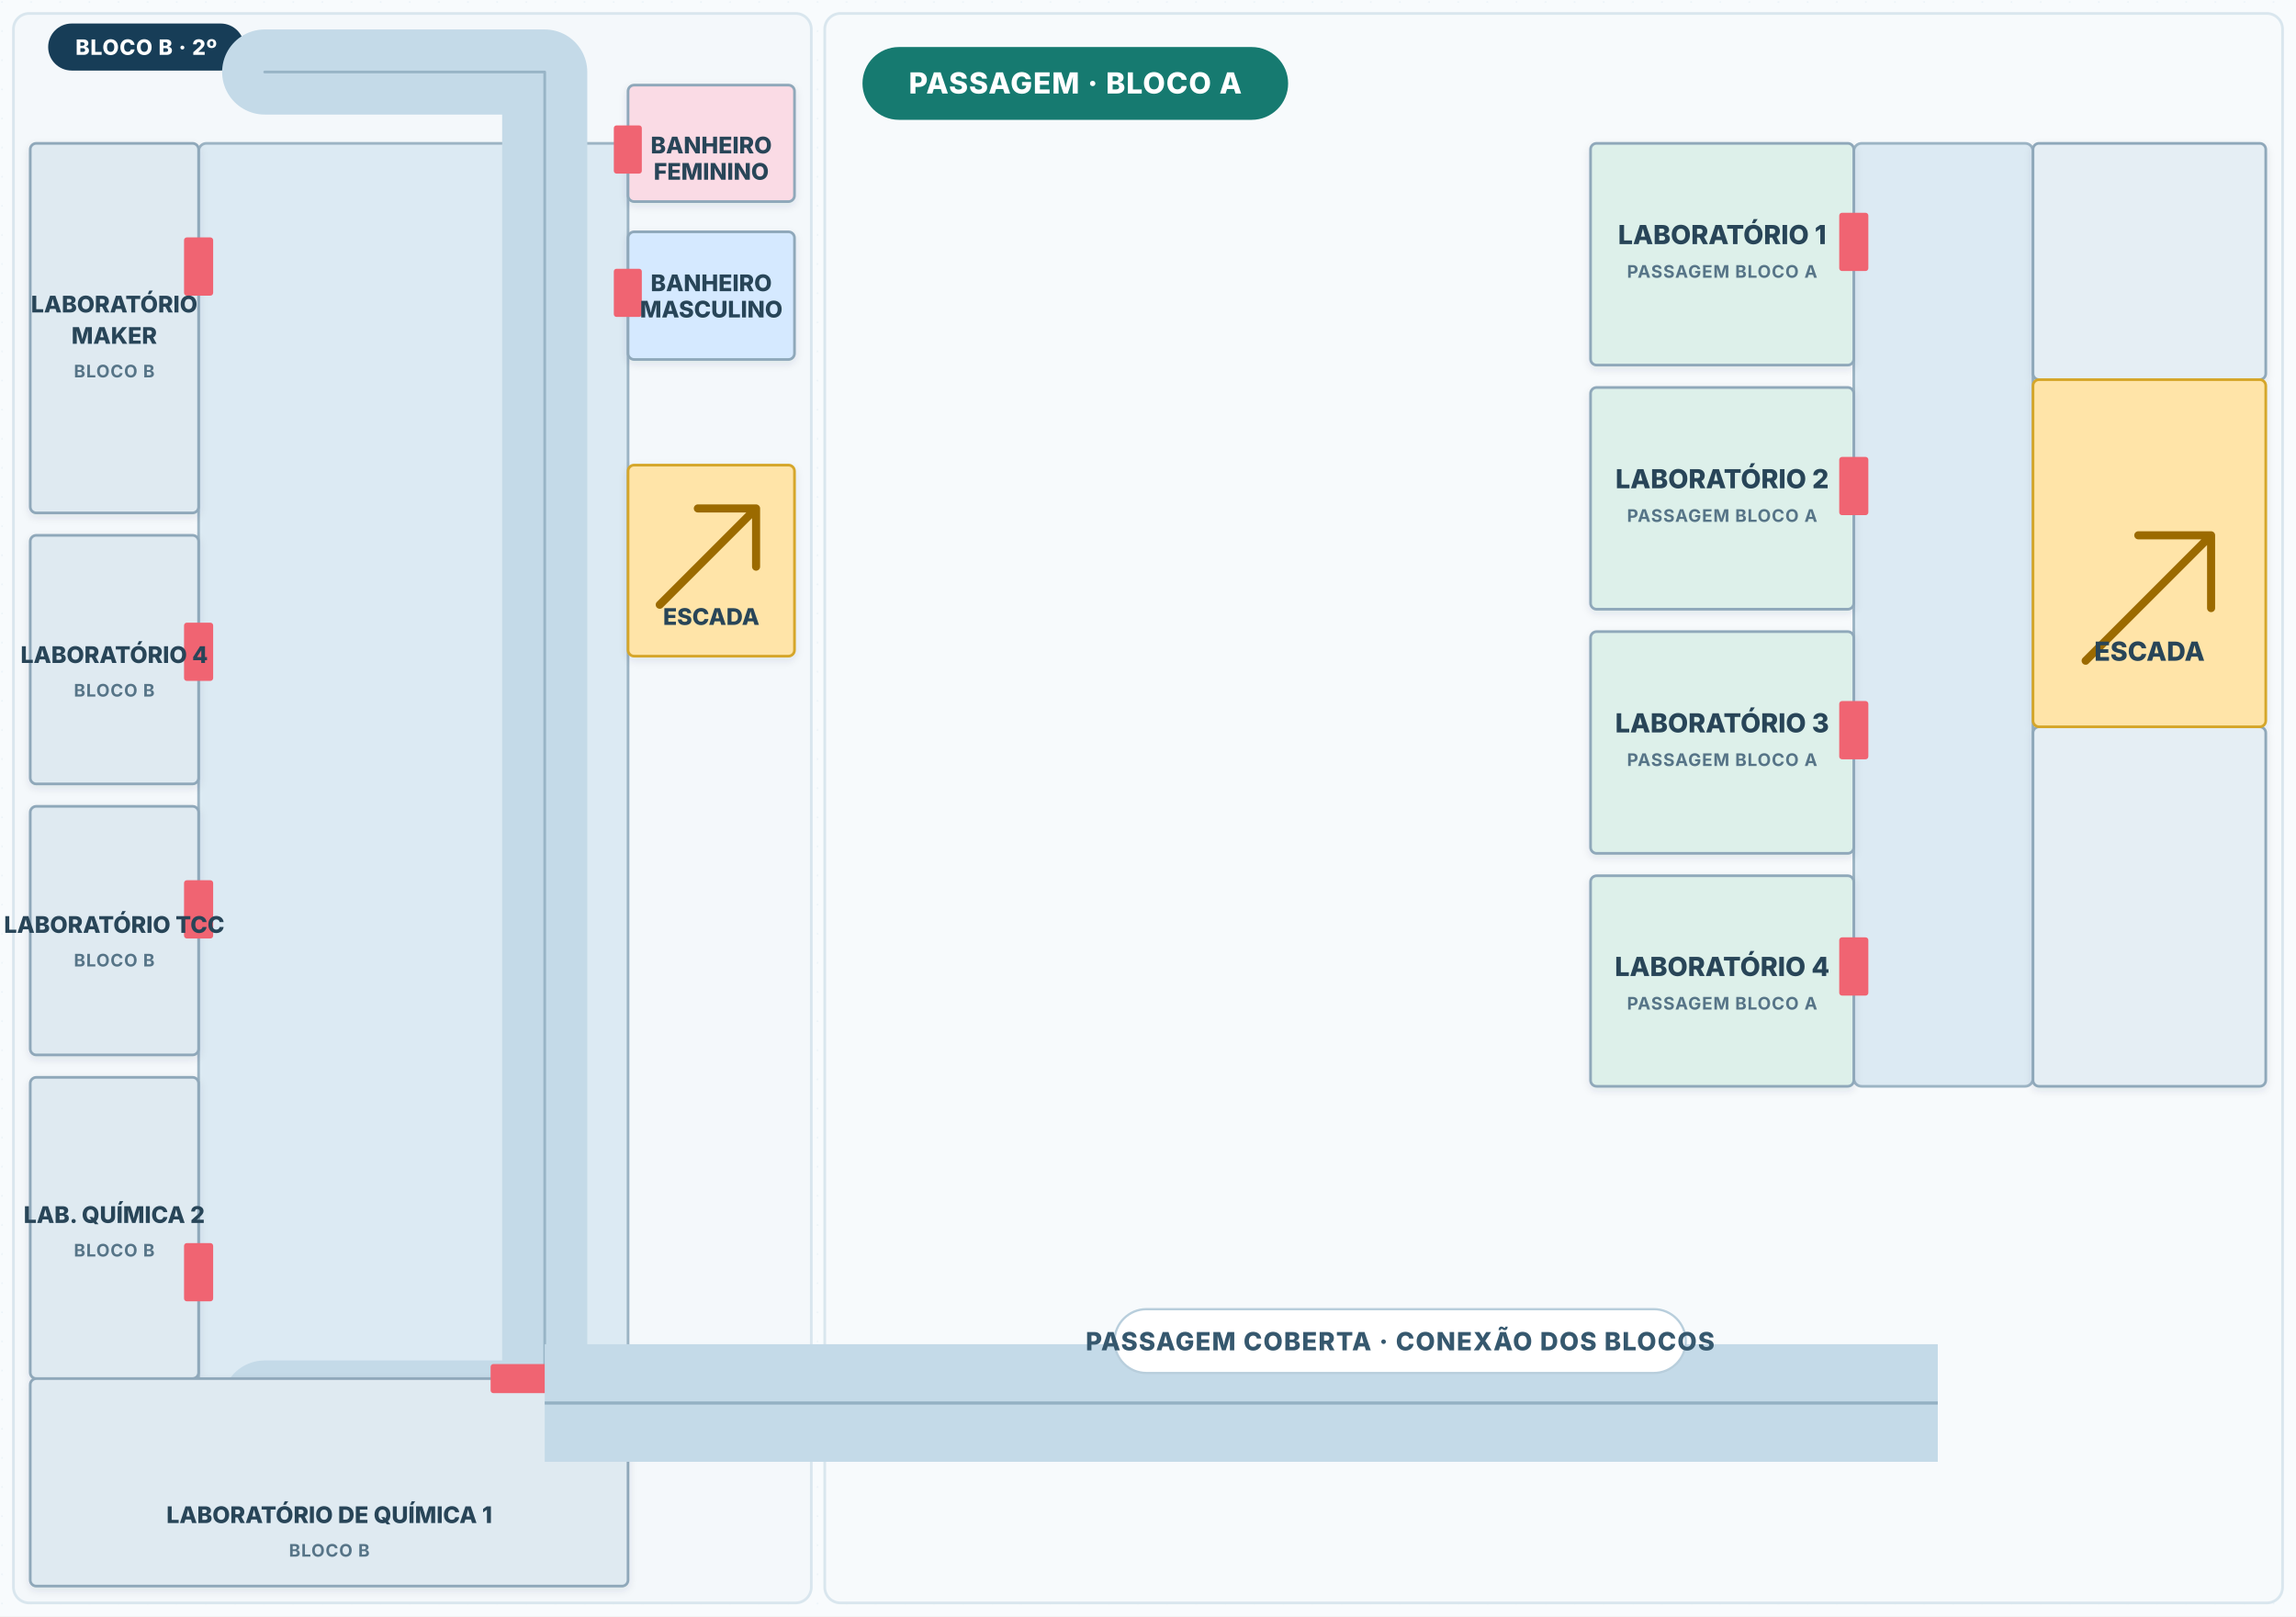
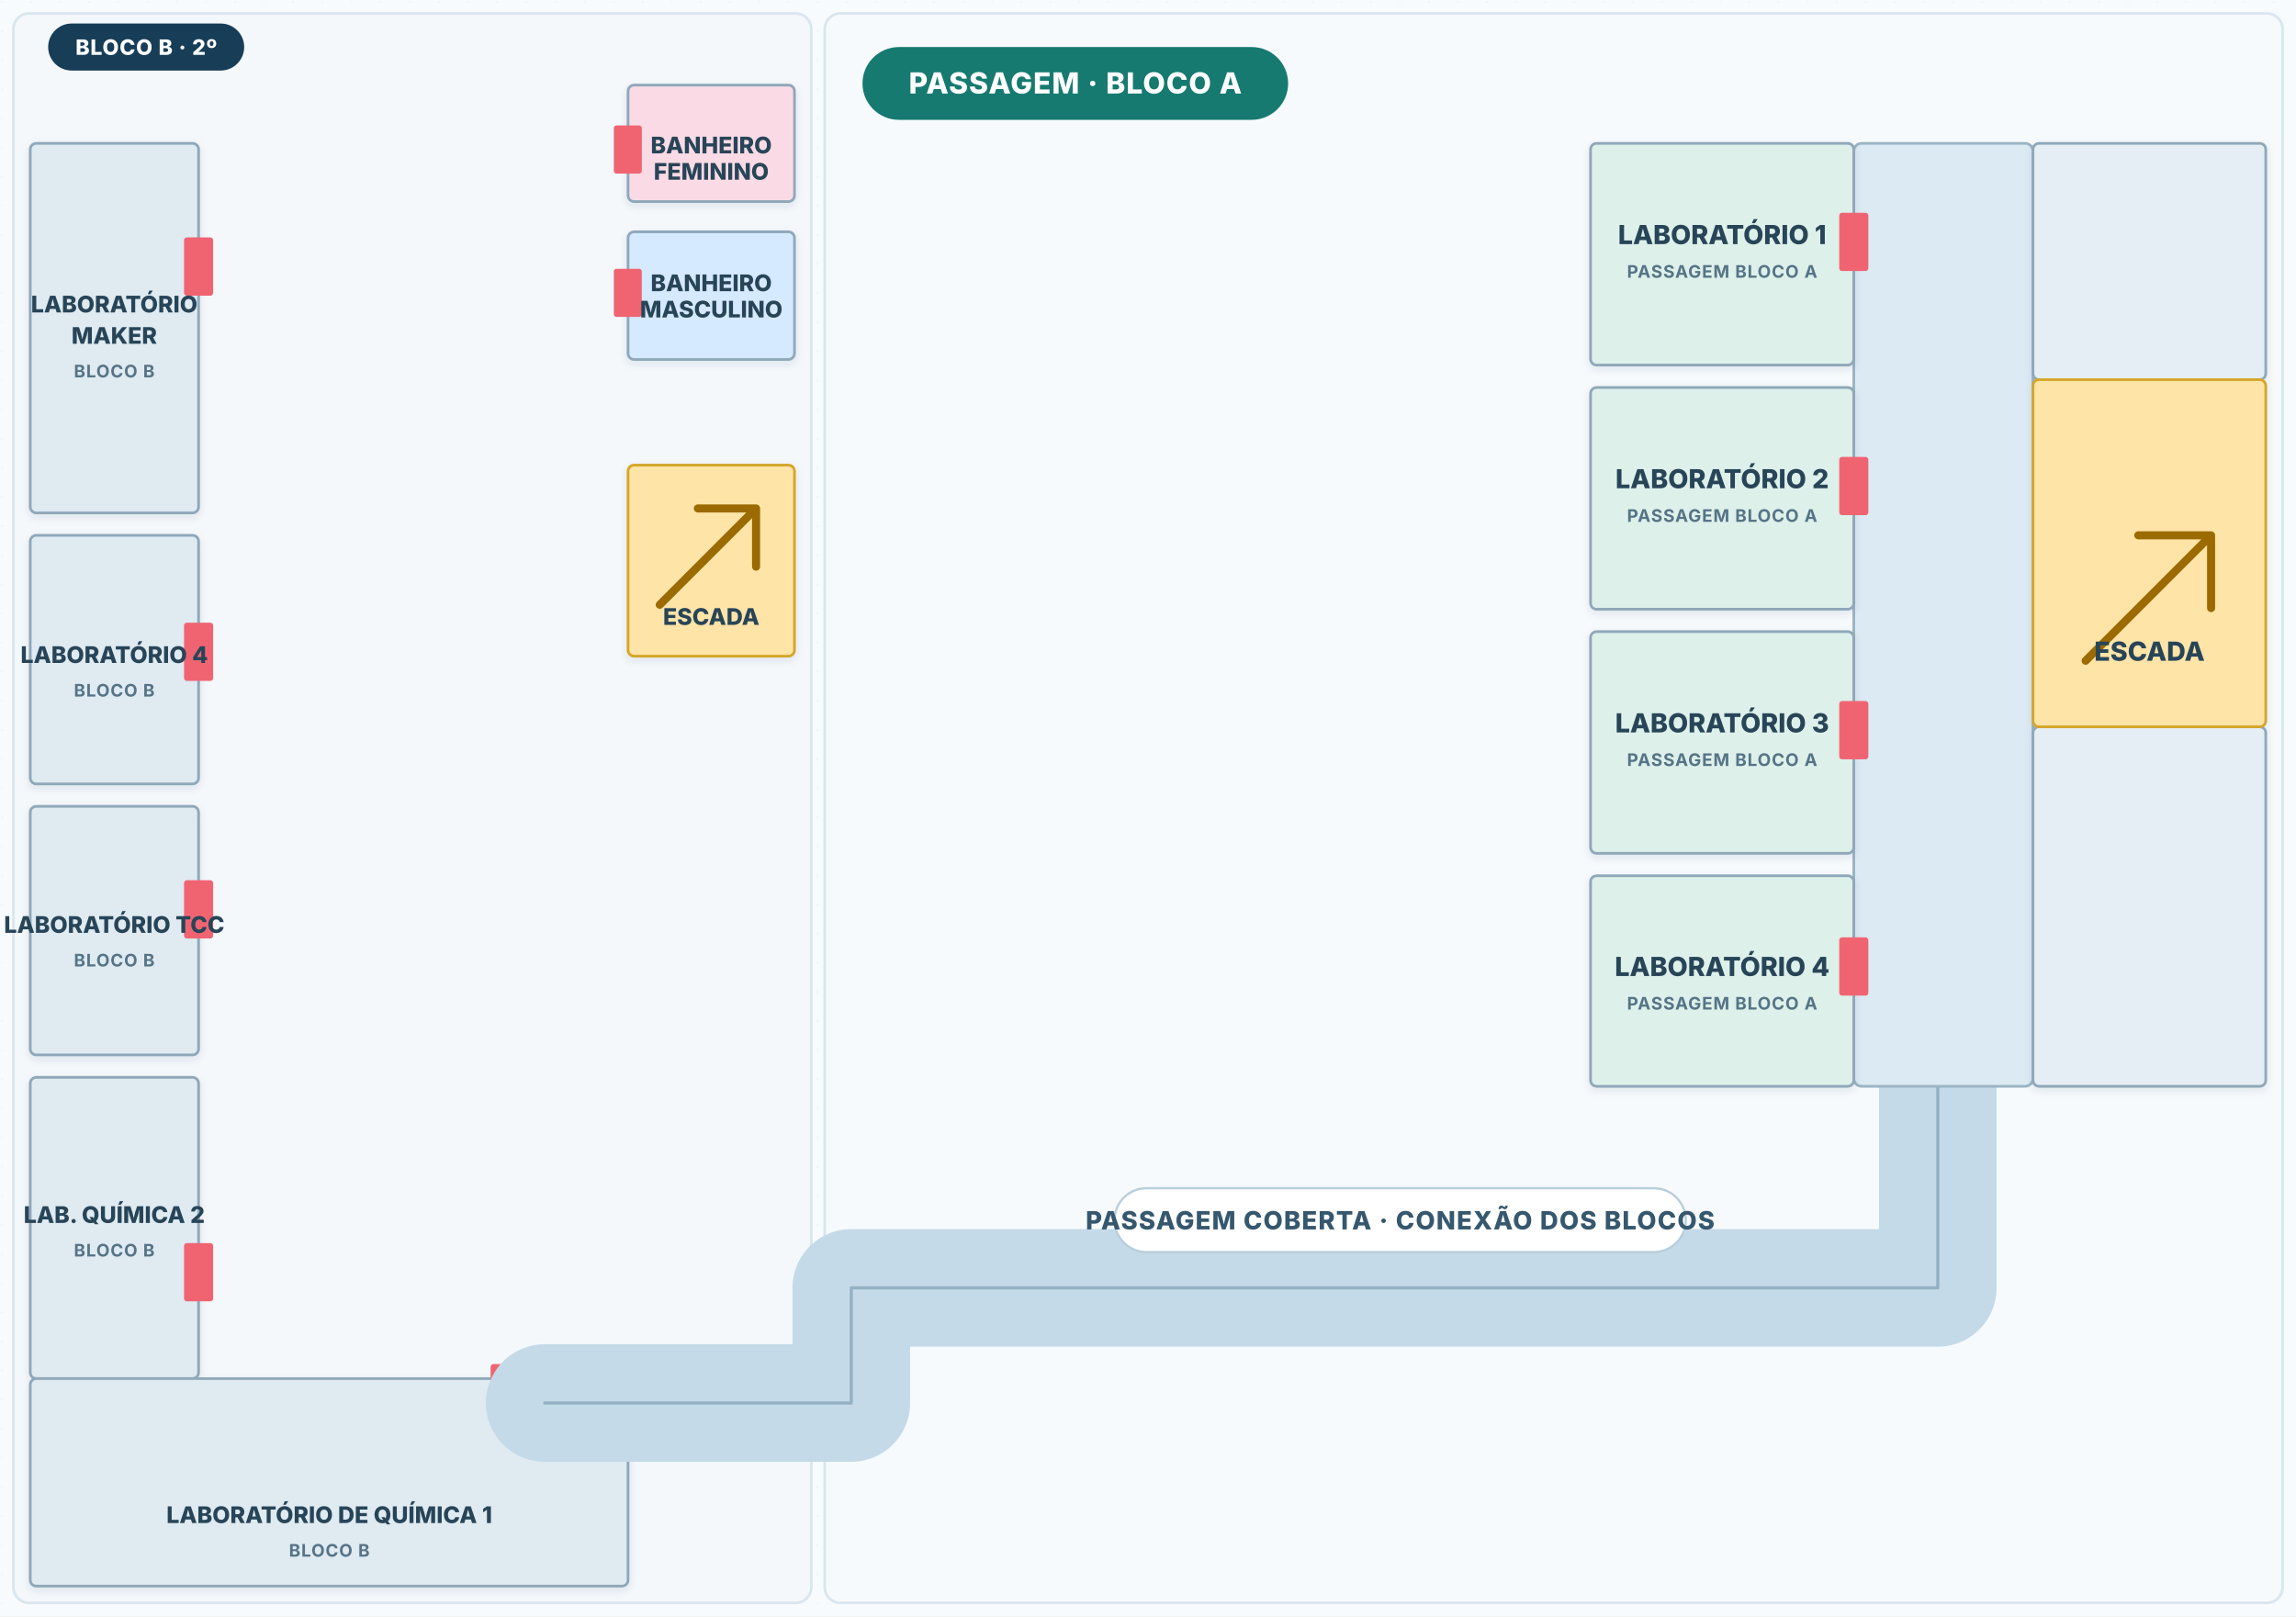
<svg xmlns="http://www.w3.org/2000/svg" width="20498" height="14433" viewBox="0 0 20498 14433" fill="none">
  <defs>
    <filter id="shadow" x="-10%" y="-10%" width="120%" height="125%">
      <feDropShadow dx="0" dy="28" stdDeviation="34" flood-color="#183B56" flood-opacity="0.10" />
    </filter>
    <pattern id="floor-dots" width="260" height="260" patternUnits="userSpaceOnUse">
      <circle cx="18" cy="18" r="8" fill="#C9DDEA" />
    </pattern>
  </defs>
  <rect width="20498" height="14433" fill="#F8FBFD" />
  <rect width="20498" height="14433" fill="url(#floor-dots)" opacity="0.28" />
  <rect x="120" y="120" width="7123" height="14193" rx="140" fill="#F4F8FB" stroke="#D9E6EE" stroke-width="24" />
  <rect x="7363" y="120" width="13015" height="14193" rx="140" fill="#F7FAFC" stroke="#D9E6EE" stroke-width="24" />
  <g font-family="Inter, Arial, sans-serif" font-weight="800">
    <rect x="430" y="210" width="1750" height="420" rx="210" fill="#173D57" />
    <text x="1305" y="490" font-size="190" text-anchor="middle" fill="white" letter-spacing="6">BLOCO B · 2º</text>
    <rect x="7700" y="420" width="3800" height="650" rx="325" fill="#167A70" />
    <text x="9600" y="835" font-size="260" text-anchor="middle" fill="white" letter-spacing="8">PASSAGEM · BLOCO A</text>
  </g>
-   <rect x="1773" y="1280" width="3834" height="11248" rx="70" fill="#DCEAF3" stroke="#9CB4C4" stroke-width="24" />
-   <path d="M2363 12528H4863V643H2363" stroke="#C4DAE8" stroke-width="760" stroke-linecap="round" stroke-linejoin="round" />
-   <path d="M2363 12528H4863V643H2363" stroke="#86A5B9" stroke-width="24" stroke-linecap="round" stroke-linejoin="round" opacity="0.72" />
  <g filter="url(#shadow)" stroke="#8FA8BA" stroke-width="24">
    <rect x="270" y="1280" width="1503" height="3300" rx="54" fill="#DFEAF1" />
    <rect x="270" y="4780" width="1503" height="2220" rx="54" fill="#DFEAF1" />
    <rect x="270" y="7200" width="1503" height="2220" rx="54" fill="#DFEAF1" />
    <rect x="270" y="9620" width="1503" height="2690" rx="54" fill="#DFEAF1" />
    <rect x="270" y="12310" width="5337" height="1853" rx="54" fill="#DFEAF1" />
  </g>
  <g fill="#F06472">
    <rect x="1643" y="2120" width="260" height="520" rx="25" />
    <rect x="1643" y="5560" width="260" height="520" rx="25" />
    <rect x="1643" y="7860" width="260" height="520" rx="25" />
    <rect x="1643" y="11100" width="260" height="520" rx="25" />
    <rect x="4380" y="12180" width="520" height="260" rx="25" />
  </g>
  <g filter="url(#shadow)" stroke="#8FA8BA" stroke-width="24">
    <rect x="5607" y="760" width="1486" height="1040" rx="54" fill="#FADBE5" />
    <rect x="5607" y="2070" width="1486" height="1140" rx="54" fill="#D5E9FF" />
    <rect x="5607" y="4153" width="1486" height="1706" rx="54" fill="#FFE4A8" stroke="#D5A62A" />
  </g>
  <g fill="#F06472">
    <rect x="5480" y="1120" width="250" height="430" rx="24" />
    <rect x="5480" y="2400" width="250" height="430" rx="24" />
  </g>
-   <path d="M4863 12528H17300" stroke="#C4DAE8" stroke-width="1050" stroke-linecap="butt" />
-   <path d="M4863 12528H17300" stroke="#86A5B9" stroke-width="28" stroke-linecap="butt" opacity="0.78" />
+   <path d="M4863 12528H7600V11500H17300V9500" stroke="#C4DAE8" stroke-width="1050" stroke-linecap="round" stroke-linejoin="round" />
+   <path d="M4863 12528H7600V11500H17300V9500" stroke="#86A5B9" stroke-width="28" stroke-linecap="round" stroke-linejoin="round" opacity="0.78" />
  <g font-family="Inter, Arial, sans-serif" text-anchor="middle">
-     <rect x="9950" y="11690" width="5100" height="570" rx="285" fill="#FFFFFF" stroke="#B8CEDC" stroke-width="20" />
-     <text x="12500" y="12058" font-size="225" font-weight="800" fill="#36586E" letter-spacing="10">PASSAGEM COBERTA · CONEXÃO DOS BLOCOS</text>
+     <rect x="9950" y="10610" width="5100" height="570" rx="285" fill="#FFFFFF" stroke="#B8CEDC" stroke-width="20" />
+     <text x="12500" y="10978" font-size="225" font-weight="800" fill="#36586E" letter-spacing="10">PASSAGEM COBERTA · CONEXÃO DOS BLOCOS</text>
  </g>
  <rect x="16550" y="1280" width="1600" height="8420" rx="70" fill="#DCEAF3" stroke="#9CB4C4" stroke-width="24" />
  <g filter="url(#shadow)" stroke="#8FA8BA" stroke-width="24">
    <rect x="14200" y="1280" width="2350" height="1980" rx="54" fill="#DDF0EA" />
    <rect x="14200" y="3460" width="2350" height="1980" rx="54" fill="#DDF0EA" />
    <rect x="14200" y="5640" width="2350" height="1980" rx="54" fill="#DDF0EA" />
    <rect x="14200" y="7820" width="2350" height="1880" rx="54" fill="#DDF0EA" />
    <rect x="18150" y="1280" width="2078" height="2110" rx="54" fill="#E5EEF4" />
    <rect x="18150" y="6490" width="2078" height="3210" rx="54" fill="#E5EEF4" />
    <rect x="18150" y="3390" width="2078" height="3100" rx="54" fill="#FFE4A8" stroke="#D5A62A" />
  </g>
  <g fill="#F06472">
    <rect x="16420" y="1900" width="260" height="520" rx="25" />
    <rect x="16420" y="4080" width="260" height="520" rx="25" />
    <rect x="16420" y="6260" width="260" height="520" rx="25" />
    <rect x="16420" y="8370" width="260" height="520" rx="25" />
  </g>
  <g stroke="#9B6A00" stroke-width="72" stroke-linecap="round" stroke-linejoin="round">
    <path d="M5890 5400L6750 4540M6750 4540H6230M6750 4540V5060" />
    <path d="M18620 5900L19740 4780M19740 4780H19090M19740 4780V5430" />
  </g>
  <g font-family="Inter, Arial, sans-serif" text-anchor="middle" fill="#284558">
    <g font-size="205" font-weight="800">
      <text x="1020" y="2790">LABORATÓRIO</text>
      <text x="1020" y="3070">MAKER</text>
      <text x="1020" y="5920">LABORATÓRIO 4</text>
      <text x="1020" y="8330">LABORATÓRIO TCC</text>
      <text x="1020" y="10920">LAB. QUÍMICA 2</text>
      <text x="2940" y="13600">LABORATÓRIO DE QUÍMICA 1</text>
      <text x="6350" y="1370">BANHEIRO</text>
      <text x="6350" y="1605">FEMININO</text>
      <text x="6350" y="2600">BANHEIRO</text>
      <text x="6350" y="2835">MASCULINO</text>
      <text x="6350" y="5580">ESCADA</text>
    </g>
    <g font-size="235" font-weight="800">
      <text x="15375" y="2180">LABORATÓRIO 1</text>
      <text x="15375" y="4360">LABORATÓRIO 2</text>
      <text x="15375" y="6540">LABORATÓRIO 3</text>
      <text x="15375" y="8715">LABORATÓRIO 4</text>
      <text x="19190" y="5900">ESCADA</text>
    </g>
    <g font-size="155" font-weight="700" fill="#567487" letter-spacing="7">
      <text x="1020" y="3370">BLOCO B</text>
      <text x="1020" y="6220">BLOCO B</text>
      <text x="1020" y="8630">BLOCO B</text>
      <text x="1020" y="11220">BLOCO B</text>
      <text x="2940" y="13900">BLOCO B</text>
      <text x="15375" y="2480">PASSAGEM BLOCO A</text>
      <text x="15375" y="4660">PASSAGEM BLOCO A</text>
      <text x="15375" y="6840">PASSAGEM BLOCO A</text>
      <text x="15375" y="9015">PASSAGEM BLOCO A</text>
    </g>
  </g>
</svg>
